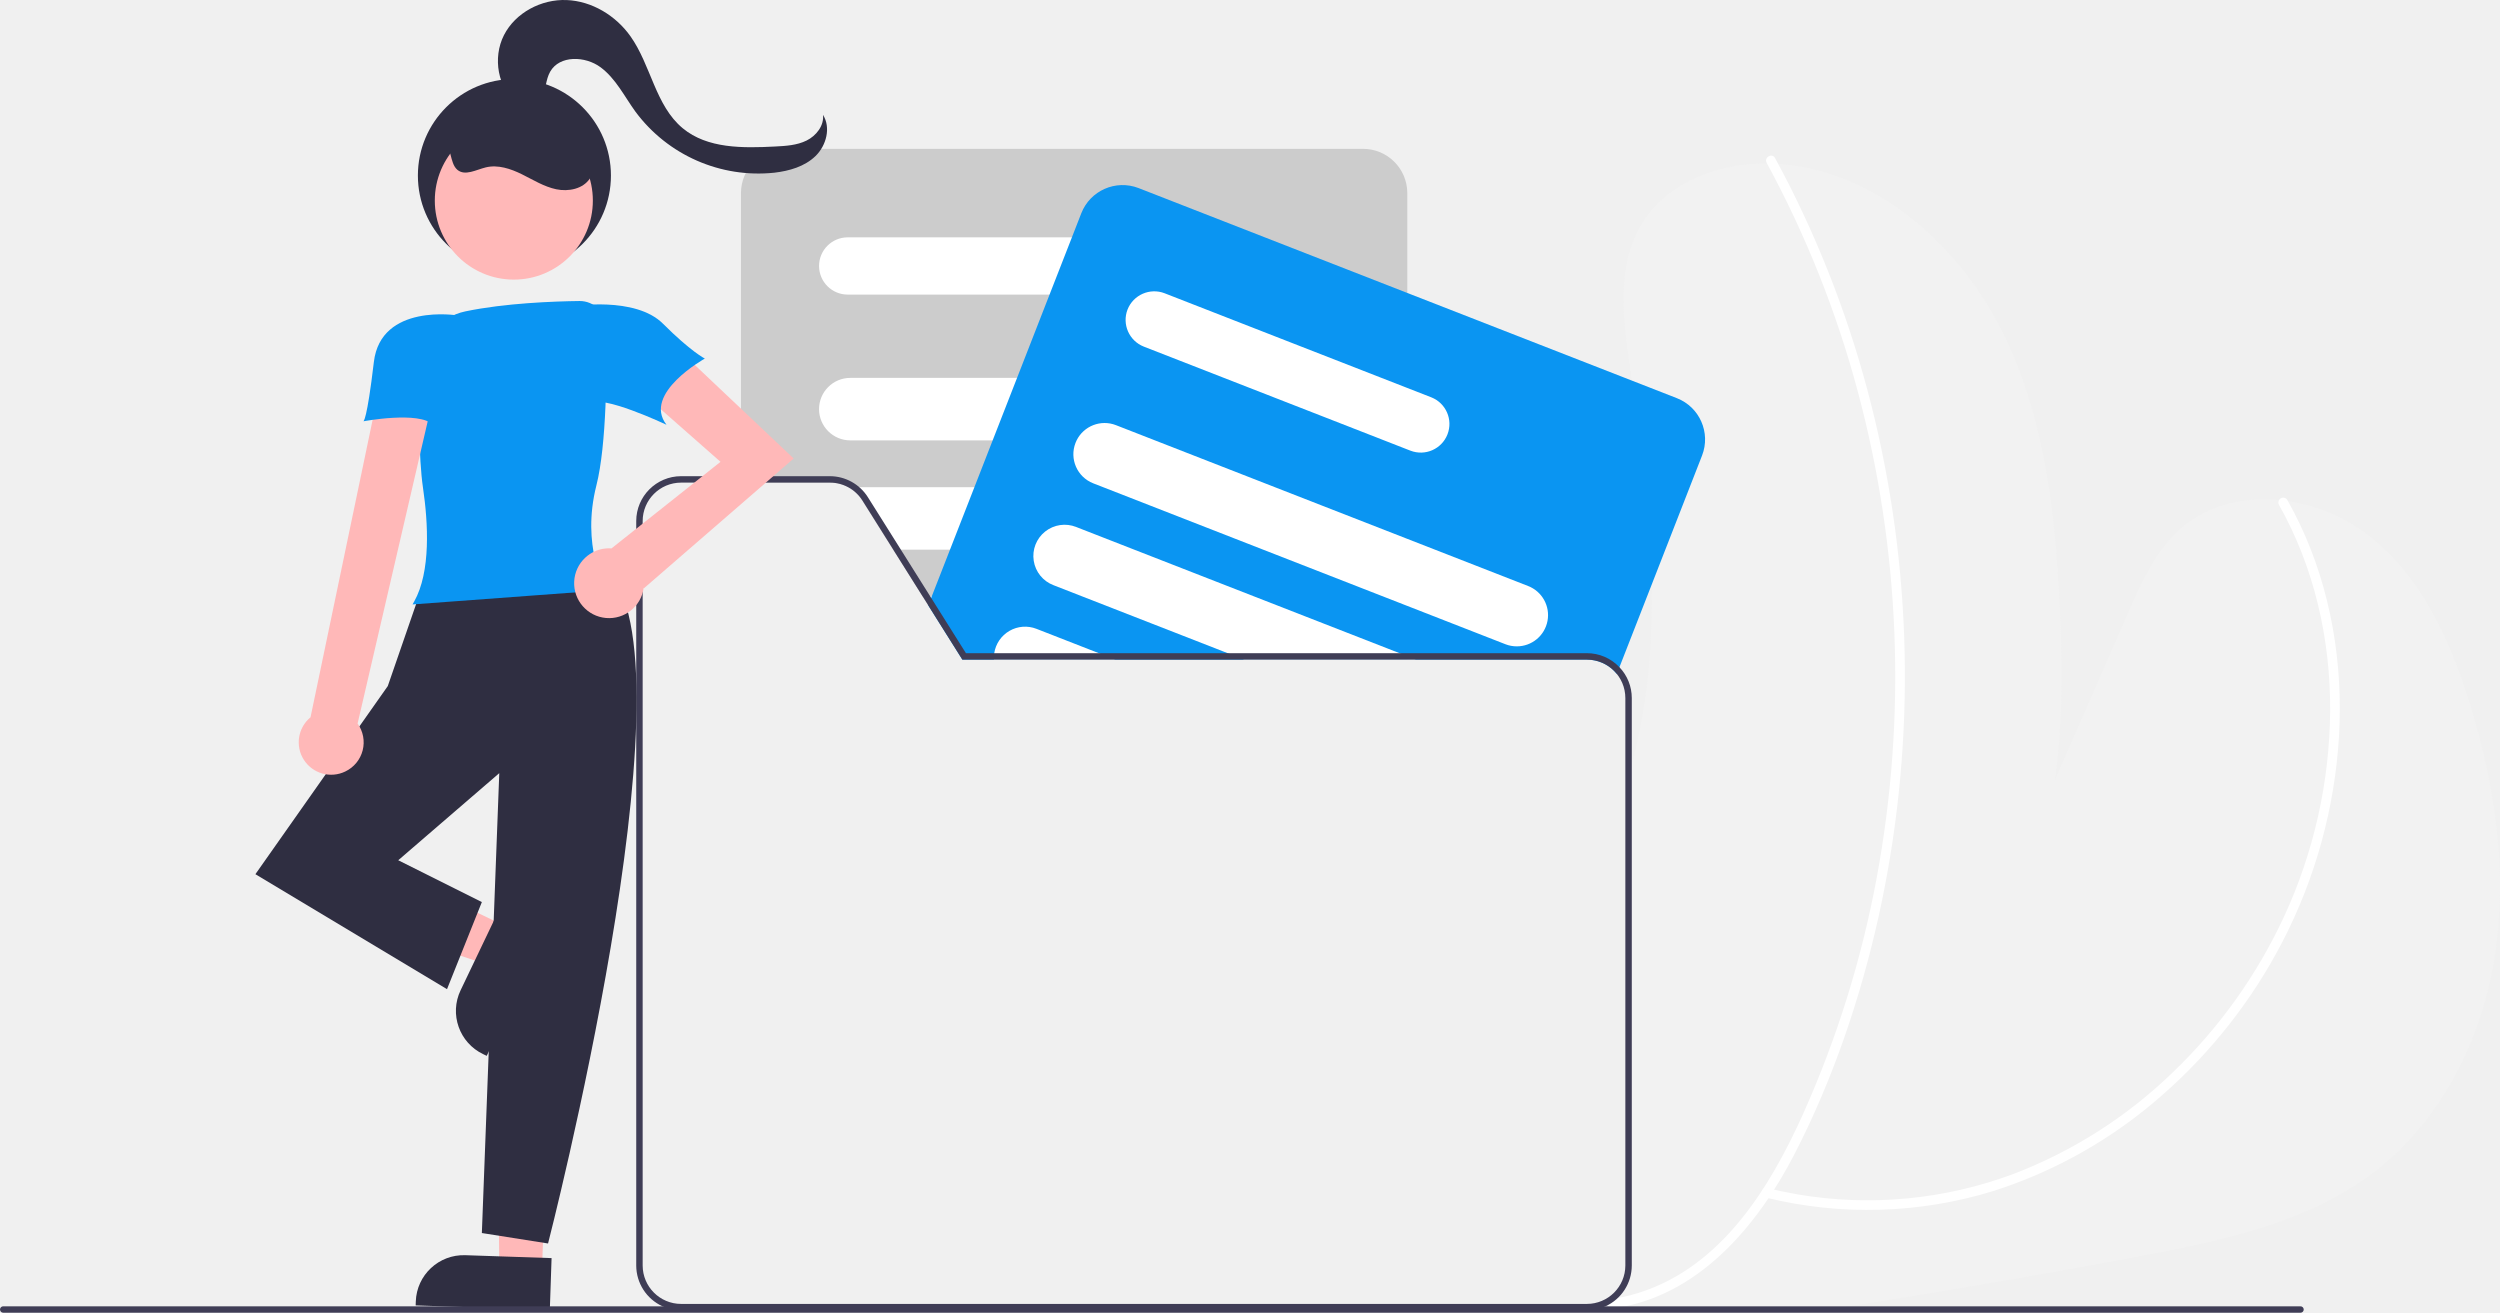
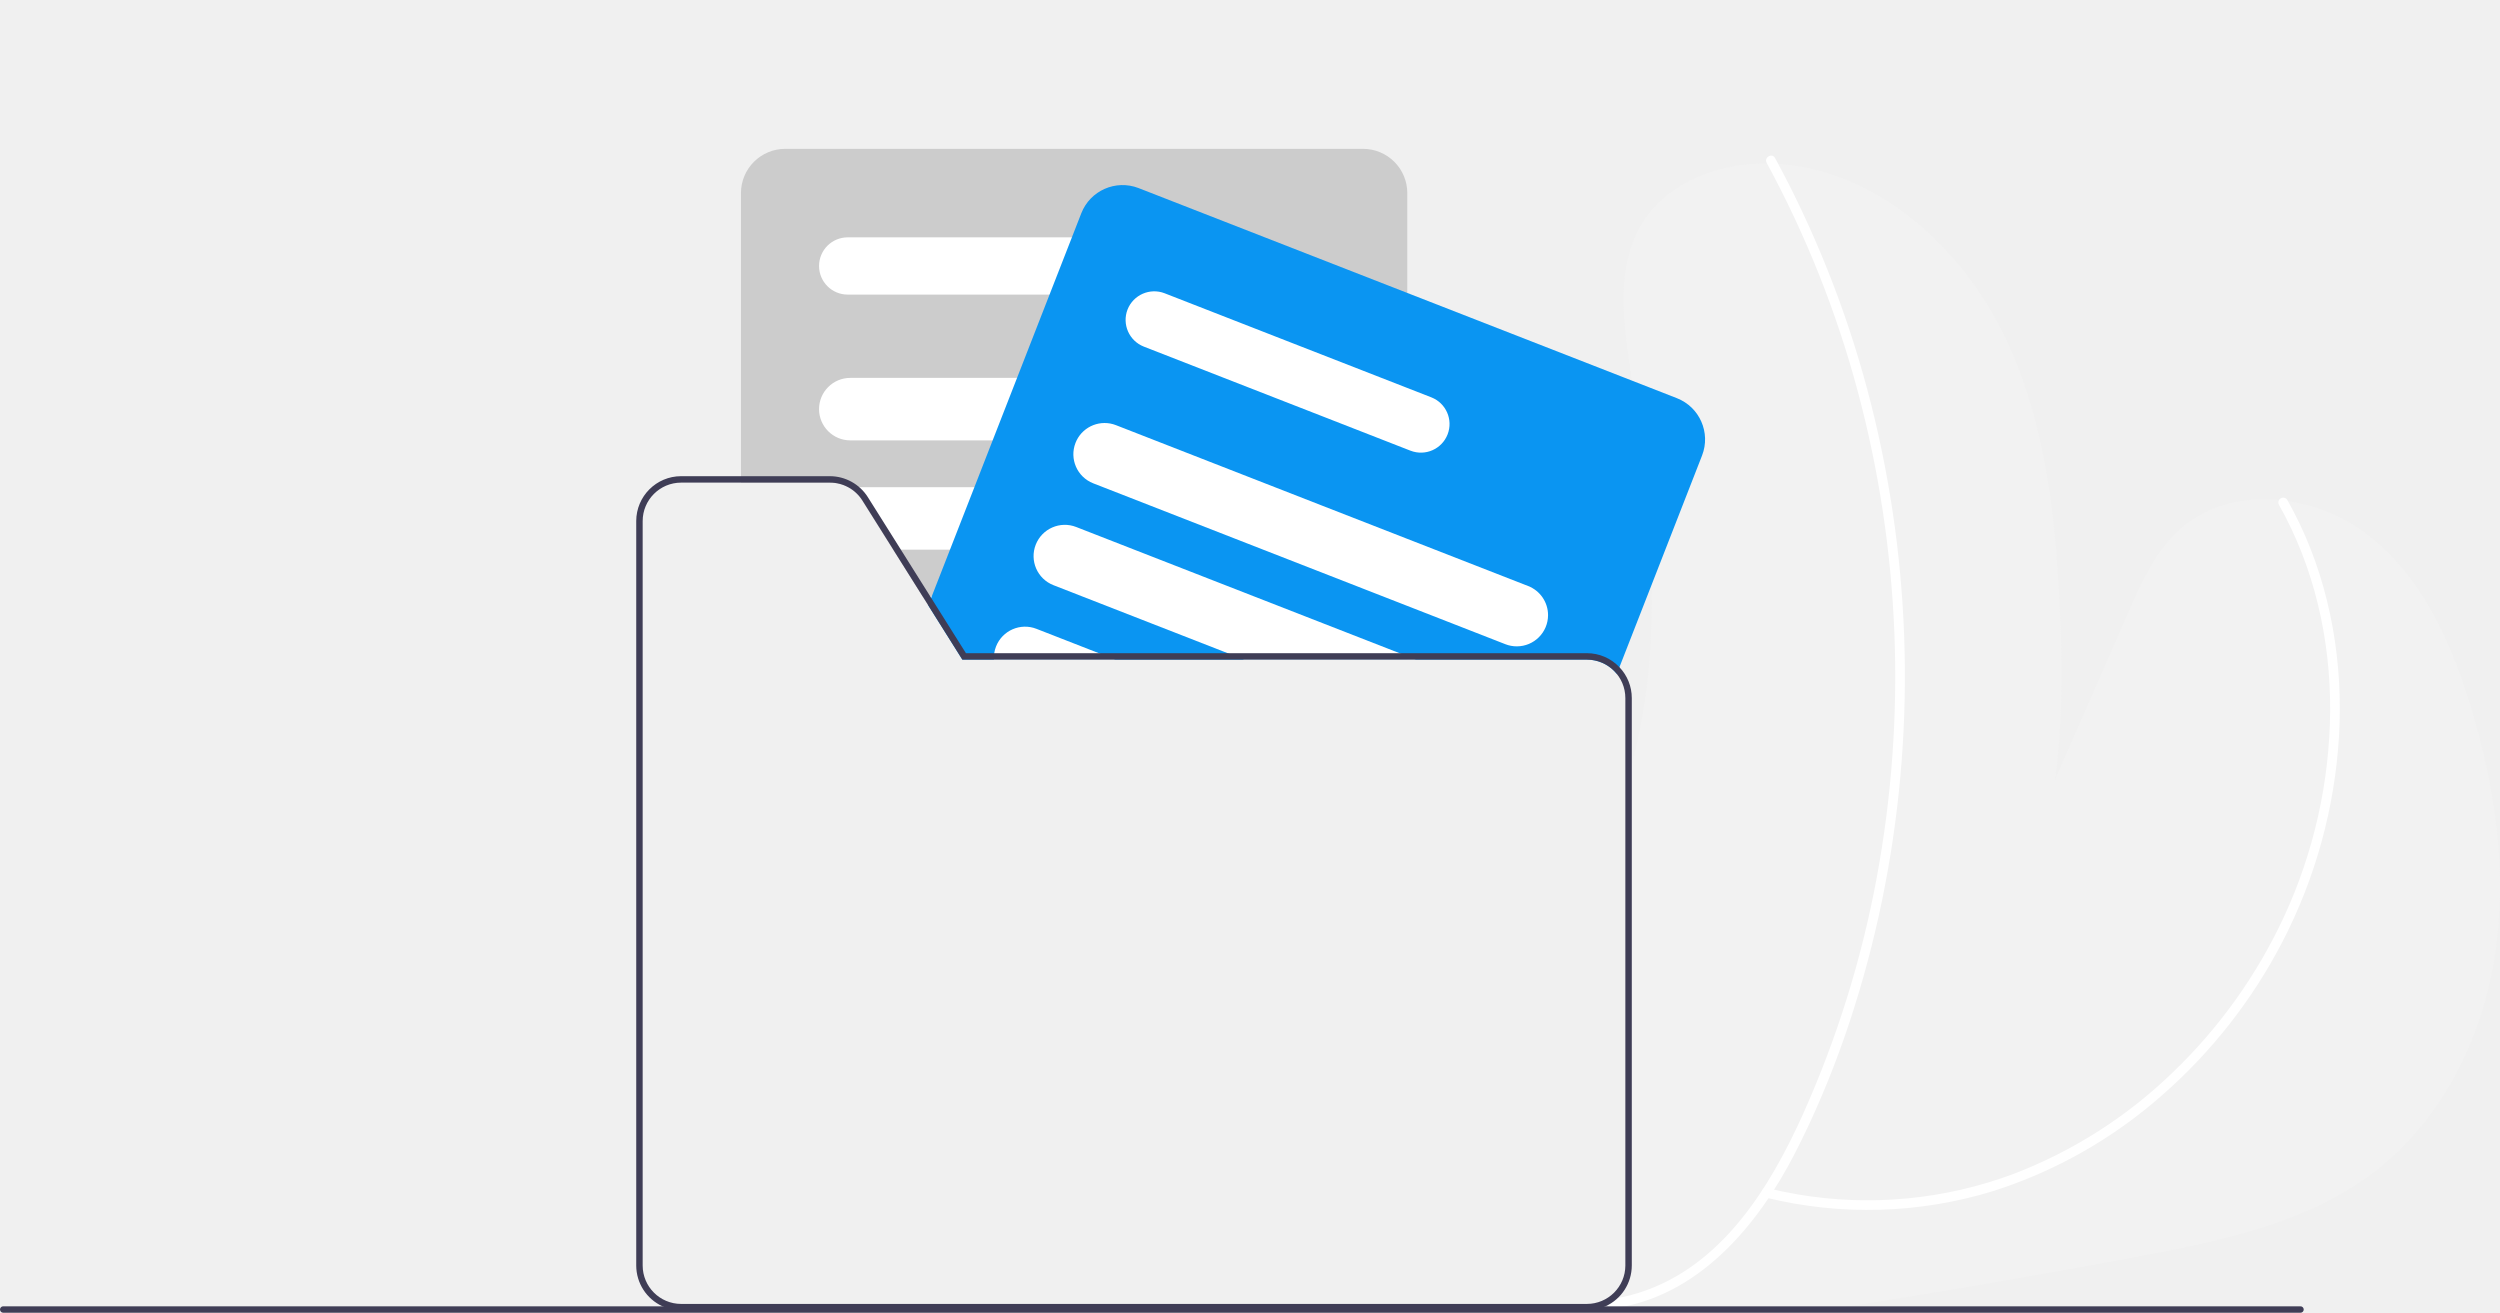
- <svg xmlns="http://www.w3.org/2000/svg" data-name="Layer 1" width="777.001" height="407.998" viewBox="0 0 777.001 407.998">
-   <path d="M986.85,543.399c-4.07,25.87-16.68,50.98-37.49,66.87-20.48,15.65-46.72,21.21-72.05,25.99q-45.57,8.61-91.39,15.74-6.495,1.035-13,2H595c-.18-.24-.37-.49-.55-.74-.29-.42-.58-.84-.86-1.26-.16-.24-.32-.49-.48-.74H704.71a11.961,11.961,0,0,0,11.95-11.94v-148.96c.72-2.26,1.39-4.53,2-6.83a180.052,180.052,0,0,0,5.53-32.71c.6-7.7.78-15.4.65-23.11-.37-21.19-3.14-42.38-6.15-63.42-.22-1.55-.45-3.11-.67-4.66-2.12-14.62-4.05-30.53,3.32-43.34,8.43-14.66,27.14-20.77,43.99-19.27,30.31,2.71,55.84,25.92,69.11,53.31,13.26,27.38,16.23,58.52,17.44,88.92.64,16.12.57,32.96-1.68,49.13q11.399-26.07,22.82-52.14c4.06-9.27,8.33-18.84,15.85-25.62,15.72-14.19,41.72-11.33,58.51,1.59,16.78,12.93,25.98,33.36,32.1,53.63C987.06,490.909,990.93,517.529,986.85,543.399Z" transform="translate(-211.4996 -246.0008)" fill="#f2f2f2" />
-   <path d="M919.798,402.887c10.992,19.468,16.035,41.792,15.915,64.07A155.087,155.087,0,0,1,921.381,530.886a160.607,160.607,0,0,1-34.467,48.299A146.332,146.332,0,0,1,837.383,610.825a129.437,129.437,0,0,1-67.211,6.387q-4.704-.808-9.339-1.96c-1.874-.462-2.674,2.43-.798,2.893A132.777,132.777,0,0,0,831.278,616.096a146.773,146.773,0,0,0,52.183-29.686,162.908,162.908,0,0,0,37.426-47.712,159.495,159.495,0,0,0,17.575-63.863c1.31-22.612-2.48-45.626-12.259-66.138q-1.777-3.728-3.814-7.323a1.501,1.501,0,0,0-2.59,1.514Z" transform="translate(-211.4996 -246.0008)" fill="#fff" />
-   <path d="M760.588,296.623a325.344,325.344,0,0,1,28.298,70.983,342.834,342.834,0,0,1,5.832,151.56,324.114,324.114,0,0,1-22.789,72.984c-10.419,23.147-25.42,47.536-51.042,55.641a53.433,53.433,0,0,1-8.86,1.981c-1.904.261-1.094,3.152.798,2.893,26.505-3.638,44.922-25.657,56.472-48.103,11.951-23.225,20.461-48.446,26.12-73.909a345.526,345.526,0,0,0-1.18-154.121,330.416,330.416,0,0,0-26.529-72.797q-2.198-4.347-4.53-8.625c-.923-1.697-3.514-.184-2.59,1.514Z" transform="translate(-211.4996 -246.0008)" fill="#fff" />
-   <path d="M635.14,292.259H455.54a13.768,13.768,0,0,0-13.75,13.75v89.99h27.64a11.879,11.879,0,0,1,10.11,5.59l9.58,15.25,9.16,14.57,1.72,2.74,10.48,16.67.12.19h138.29v-145A13.768,13.768,0,0,0,635.14,292.259Z" transform="translate(-211.4996 -246.0008)" fill="#ccc" />
-   <path d="M563.95,319.769H474.96a8.895,8.895,0,1,0,0,17.79h88.99a8.895,8.895,0,1,0,0-17.79Z" transform="translate(-211.4996 -246.0008)" fill="#fff" />
-   <path d="M613.299,363.449H475.77a9.71,9.71,0,0,0,0,19.42H613.299a9.71,9.71,0,0,0,0-19.42Z" transform="translate(-211.4996 -246.0008)" fill="#fff" />
-   <path d="M622.08,403.019a9.704,9.704,0,0,0-8.78-5.59H475.77c-.21,0-.41.01-.62.02a11.914,11.914,0,0,1,4.39,4.14l9.58,15.25H613.299a9.697,9.697,0,0,0,8.78-13.82Z" transform="translate(-211.4996 -246.0008)" fill="#fff" />
-   <path d="M622.91,439.809a9.709,9.709,0,0,0-9.61-8.4H498.28l1.72,2.74,10.48,16.67H613.299a9.599,9.599,0,0,0,5.63-1.81,9.697,9.697,0,0,0,4.07-7.9A9.245,9.245,0,0,0,622.91,439.809Z" transform="translate(-211.4996 -246.0008)" fill="#fff" />
-   <path d="M732.69,369.759l-14-5.47-69.8-27.24-83.51-32.59a13.775,13.775,0,0,0-17.81,7.82l-2.92,7.49-6.95,17.79-10.1,25.89-7.58,19.42-5.68,14.56-7.58,19.41-5.69,14.57-.16.42-.91,2.32,10.48,16.67.12.19H704.71a11.916,11.916,0,0,1,9.29,4.44l.82-2.08,10.02-25.66,15.66-40.13A13.777,13.777,0,0,0,732.69,369.759Z" transform="translate(-211.4996 -246.0008)" fill="#0a95f2" />
-   <path d="M656.37,369.499l-7.48-2.92-75.42-29.43a8.931,8.931,0,0,0-11.53,5.05,8.924,8.924,0,0,0,5.06,11.53l24.91,9.72,30.81,12.02,26.17,10.22,1.01.39a8.899,8.899,0,0,0,6.47-16.58Z" transform="translate(-211.4996 -246.0008)" fill="#fff" />
-   <path d="M686.45,428.139l-37.56-14.66-26.81-10.46-14.32-5.59-37.3-14.56-12.12-4.73a9.71,9.71,0,0,0-12.23,4.73c-.12.25-.24.51-.34.78a9.704,9.704,0,0,0,5.51,12.57l3.1,1.21,49.72,19.41,44.79,17.48,30.5,11.91a9.629,9.629,0,0,0,3.52.66,9.706,9.706,0,0,0,3.54-18.75Z" transform="translate(-211.4996 -246.0008)" fill="#fff" />
-   <path d="M648.89,449.949l-2.41-.94-23.57-9.2-21.53-8.4-37.34-14.57-18.06-7.05a9.708,9.708,0,1,0-7.05,18.09l9.04,3.53,45.1,17.6,4.64,1.81.48.19h53.41Z" transform="translate(-211.4996 -246.0008)" fill="#fff" />
-   <path d="M557.66,450.819l-4.64-1.81-19.39-7.57a9.695,9.695,0,0,0-13.12,7.57,9.201,9.201,0,0,0-.11,1.81,1.121,1.121,0,0,0,.01.19h37.74Z" transform="translate(-211.4996 -246.0008)" fill="#fff" />
-   <path d="M597.71,450.819l-4.64-1.81H520.509a9.201,9.201,0,0,0-.11,1.81h-9.92l.12.19h87.59Zm0,0h-87.23l.12.19h87.59Zm0,0h-87.23l.12.19h87.59Zm.48.19-.48-.19h-87.23l.12.19Zm-175.01,200.25a11.958,11.958,0,0,1-11.94-11.94v-231.37a11.96,11.96,0,0,1,11.94-11.95h18.61v-2H423.18a13.966,13.966,0,0,0-13.94,13.95v231.37a13.95,13.95,0,0,0,8.17,12.68H593.589c-.16-.24-.32-.49-.48-.74Zm291.64-197.89a13.878,13.878,0,0,0-10.11-4.36h-193l-10.8-17.18-.26-.42-9.16-14.57-10.26-16.32a13.976,13.976,0,0,0-11.8-6.52h-46.25a13.966,13.966,0,0,0-13.94,13.95v231.37a13.95,13.95,0,0,0,8.17,12.68,13.749,13.749,0,0,0,5.77,1.26H704.71a13.798,13.798,0,0,0,5.78-1.26,13.951,13.951,0,0,0,8.17-12.68v-176.36A13.87,13.87,0,0,0,714.819,453.369Zm1.84,185.95a11.961,11.961,0,0,1-11.95,11.94H423.18a11.958,11.958,0,0,1-11.94-11.94v-231.37a11.96,11.96,0,0,1,11.94-11.95h46.25a11.879,11.879,0,0,1,10.11,5.59l9.58,15.25,9.16,14.57,1.72,2.74,10.48,16.67.12.19H704.71a11.96,11.96,0,0,1,11.95,11.95Zm-118.95-188.5h-87.23l.12.19h87.59Zm0,0h-87.23l.12.19h87.59Zm0,0h-87.23l.12.19h87.59Zm0,0-4.64-1.81H511.71l-10.8-17.18-.91,2.32,10.48,16.67.12.19h87.59Z" transform="translate(-211.4996 -246.0008)" fill="#3f3d56" />
-   <polygon points="156.928 287.77 151.2 299.746 102.283 283.352 110.736 265.677 156.928 287.77" fill="#ffb8b8" />
-   <path d="M358.53,543.805h26.834a0,0,0,0,1,0,0v16.119a0,0,0,0,1,0,0h-41.721a0,0,0,0,1,0,0v-1.233A14.887,14.887,0,0,1,358.53,543.805Z" transform="translate(-502.1221 396.5711) rotate(-64.4384)" fill="#2f2e41" />
-   <polygon points="168.459 394.715 155.192 394.267 154.633 342.623 170.186 343.541 168.459 394.715" fill="#ffb8b8" />
-   <path d="M355.835,636.313h26.834a0,0,0,0,1,0,0v16.119a0,0,0,0,1,0,0h-41.721a0,0,0,0,1,0,0v-1.233A14.887,14.887,0,0,1,355.835,636.313Z" transform="translate(-189.5575 -257.8387) rotate(1.93309)" fill="#2f2e41" />
-   <path d="M401.324,424.579s-40.605-10.287-59.013,4.873l-10.287,29.777-41.146,58.471,59.554,35.732,10.828-27.07-25.987-12.994,31.401-27.07-5.414,142.93,20.573,3.248S427.311,455.981,401.324,424.579Z" transform="translate(-211.4996 -246.0008)" fill="#2f2e41" />
-   <path d="M339.721,433.856l.495-.88c5.217-9.275,4.372-24.378,2.744-35.414-1.363-9.244-1.322-25.535-1.048-37.573A17.891,17.891,0,0,1,356.173,342.768c12.353-2.571,27.517-3.115,35.457-3.211l.007.541-.007-.541a8.245,8.245,0,0,1,8.275,8.043c.242,12.964.167,36.605-3.051,49.289-4.775,18.825,2.692,31.618,2.768,31.745l.45.753Z" transform="translate(-211.4996 -246.0008)" fill="#0a95f2" />
-   <path d="M318.834,485.774a10.025,10.025,0,0,0,3.811-14.892l22.916-98.818H328.235l-20.224,96.871A10.079,10.079,0,0,0,318.834,485.774Z" transform="translate(-211.4996 -246.0008)" fill="#ffb8b8" />
-   <path d="M458.171,388.503l-38.242-36.175-10.336,14.47,25.84,22.739-33.887,26.91c-.245-.017-.489-.037-.738-.037a10.853,10.853,0,1,0,10.746,12.296l.107.107Z" transform="translate(-211.4996 -246.0008)" fill="#ffb8b8" />
-   <path d="M353.74,344.038s-23.881-3.917-26.047,14.491-3.248,18.408-3.248,18.408,17.325-3.248,21.656,1.083S353.74,344.038,353.74,344.038Z" transform="translate(-211.4996 -246.0008)" fill="#0a95f2" />
-   <path d="M389.413,341.204s19.49-3.248,28.153,5.414,12.994,10.828,12.994,10.828-19.49,10.828-11.911,20.573c0,0-20.573-9.745-23.822-6.497S389.413,341.204,389.413,341.204Z" transform="translate(-211.4996 -246.0008)" fill="#0a95f2" />
-   <path d="M372.318,278.339c-6.148-4.91-7.763-14.386-4.196-21.399s11.632-11.238,19.493-10.923,15.27,4.829,19.824,11.245c6.398,9.012,7.741,21.538,16.248,28.594,7.684,6.373,18.692,6.19,28.661,5.683,3.361-.171,6.83-.369,9.846-1.862s5.479-4.642,5.091-7.985c2.505,3.965,1.052,9.524-2.309,12.795s-8.145,4.642-12.803,5.188a47.569,47.569,0,0,1-43.151-18.933c-3.469-4.785-6.146-10.358-10.906-13.862s-12.697-3.748-15.619,1.39c-1.445,2.541-1.303,5.728-2.632,8.332s-5.645,4.008-6.925,1.379" transform="translate(-211.4996 -246.0008)" fill="#2f2e41" />
-   <circle cx="159.879" cy="54.556" r="30" fill="#2f2e41" />
-   <circle cx="159.698" cy="62.343" r="24.561" fill="#ffb8b8" />
-   <path d="M348.802,290.305c3.338.73,2.246,6.33,4.883,8.502,2.379,1.959,5.806-.056,8.801-.785,3.781-.921,7.738.428,11.229,2.148s6.856,3.854,10.664,4.655,8.322-.102,10.457-3.355c2.041-3.111,1.29-7.306-.307-10.667a24.77,24.77,0,0,0-44.442-.616" transform="translate(-211.4996 -246.0008)" fill="#2f2e41" />
-   <path d="M927.5,652.999a1.003,1.003,0,0,1-1,1h-714a1,1,0,0,1,0-2h714A1.003,1.003,0,0,1,927.5,652.999Z" transform="translate(-211.4996 -246.0008)" fill="#3f3d56" />
+ <svg xmlns="http://www.w3.org/2000/svg" version="1.1" id="Layer_1" x="0px" y="0px" width="777px" height="407.998px" viewBox="0 0 777 407.998" enable-background="new 0 0 777 407.998" xml:space="preserve">
+   <path fill="#F2F2F2" d="M775.35,297.399c-4.07,25.87-16.68,50.979-37.49,66.87c-20.48,15.649-46.72,21.21-72.05,25.989  c-30.38,5.74-60.843,10.987-91.39,15.74c-4.33,0.69-8.664,1.356-13,2H383.5c-0.181-0.24-0.371-0.49-0.551-0.74  c-0.289-0.42-0.58-0.84-0.859-1.26c-0.16-0.24-0.32-0.49-0.48-0.74h111.6c6.594-0.005,11.939-5.346,11.951-11.939v-148.96  c0.719-2.26,1.389-4.53,2-6.83c2.846-10.71,4.696-21.66,5.529-32.71c0.6-7.7,0.78-15.4,0.65-23.11  c-0.37-21.189-3.141-42.38-6.15-63.42c-0.22-1.55-0.449-3.109-0.67-4.66c-2.12-14.619-4.05-30.529,3.32-43.34  c8.43-14.66,27.14-20.77,43.99-19.27c30.31,2.71,55.84,25.92,69.109,53.31c13.26,27.38,16.23,58.521,17.439,88.92  c0.641,16.12,0.57,32.96-1.68,49.13c7.601-17.38,15.207-34.76,22.82-52.14c4.061-9.27,8.33-18.84,15.85-25.62  c15.721-14.189,41.721-11.33,58.51,1.59c16.781,12.931,25.98,33.36,32.101,53.63C775.56,244.908,779.43,271.529,775.35,297.399z" />
+   <path fill="#FFFFFF" d="M708.298,156.886c10.992,19.469,16.035,41.792,15.914,64.069c-0.17,22.088-5.056,43.884-14.331,63.93  c-8.39,18.101-20.077,34.479-34.467,48.299c-14.2,13.788-31.051,24.552-49.531,31.641c-21.444,8.037-44.637,10.24-67.211,6.387  c-3.136-0.539-6.249-1.192-9.338-1.96c-1.875-0.462-2.675,2.43-0.798,2.893c23.49,5.822,48.125,5.114,71.242-2.049  c19.253-6.194,37.02-16.301,52.183-29.687c15.352-13.422,28.046-29.605,37.426-47.712c10.263-19.823,16.25-41.58,17.575-63.863  c1.31-22.612-2.48-45.627-12.26-66.138c-1.185-2.486-2.456-4.927-3.814-7.323c-0.442-0.701-1.369-0.91-2.07-0.468  C708.151,155.326,707.924,156.192,708.298,156.886L708.298,156.886z" />
+   <path fill="#FFFFFF" d="M549.088,50.622c12.188,22.467,21.687,46.292,28.298,70.982c13.235,49.451,15.228,101.238,5.832,151.56  c-4.689,25.143-12.339,49.641-22.788,72.984c-10.419,23.147-25.42,47.536-51.042,55.641c-2.893,0.91-5.856,1.573-8.86,1.98  c-1.904,0.262-1.094,3.152,0.798,2.894c26.505-3.639,44.922-25.658,56.472-48.104c11.951-23.226,20.461-48.446,26.121-73.909  c11.215-50.808,10.812-103.492-1.181-154.122c-5.958-25.222-14.862-49.655-26.529-72.796c-1.466-2.898-2.976-5.773-4.529-8.625  C550.756,47.411,548.164,48.924,549.088,50.622z" />
+   <path fill="#CCCCCC" d="M423.64,46.259h-179.6c-7.59,0.01-13.74,6.16-13.75,13.75v89.989h27.64c4.11-0.011,7.935,2.104,10.11,5.59  l9.58,15.25l9.16,14.57l1.72,2.74l10.479,16.67l0.12,0.189h138.29v-145C437.38,52.418,431.23,46.269,423.64,46.259z" />
+   <path fill="#FFFFFF" d="M352.449,73.769H263.46c-4.913,0-8.896,3.982-8.896,8.895c0,4.913,3.982,8.896,8.896,8.896h88.989  c4.913,0,8.896-3.982,8.896-8.896C361.345,77.751,357.363,73.769,352.449,73.769z" />
+   <path fill="#FFFFFF" d="M401.799,117.448H264.27c-5.362,0-9.71,4.348-9.71,9.71c0,5.363,4.348,9.71,9.71,9.71h137.529  c5.363,0,9.711-4.347,9.711-9.71C411.51,121.796,407.162,117.448,401.799,117.448z" />
+   <path fill="#FFFFFF" d="M410.58,157.019c-1.596-3.408-5.018-5.587-8.781-5.59H264.27c-0.21,0-0.41,0.01-0.62,0.02  c1.795,0.98,3.307,2.406,4.391,4.14l9.58,15.25h124.179c5.356,0.002,9.699-4.339,9.701-9.694  C411.5,159.718,411.186,158.309,410.58,157.019z" />
+   <path fill="#FFFFFF" d="M411.41,193.809c-0.654-4.809-4.759-8.396-9.611-8.4H286.781l1.72,2.74l10.479,16.67h102.819  c2.021,0.004,3.991-0.629,5.631-1.81c2.555-1.82,4.07-4.764,4.07-7.9C411.5,194.674,411.47,194.24,411.41,193.809z" />
+   <path fill="#0A95F2" d="M521.19,123.759l-14-5.471l-69.8-27.24l-83.511-32.59c-7.077-2.746-15.042,0.751-17.81,7.82l-2.92,7.49  l-6.95,17.79l-10.1,25.89l-7.58,19.42l-5.68,14.561l-7.58,19.409l-5.69,14.57l-0.159,0.42l-0.91,2.32l10.479,16.67l0.12,0.19  h194.109c3.609-0.004,7.026,1.629,9.29,4.439l0.82-2.08l10.02-25.66l15.66-40.13C531.752,134.501,528.259,126.531,521.19,123.759z" />
+   <path fill="#FFFFFF" d="M444.869,123.498l-7.479-2.92l-75.42-29.43c-4.578-1.771-9.728,0.483-11.53,5.05  c-1.774,4.581,0.487,9.734,5.061,11.53l24.91,9.72l30.81,12.021l26.17,10.22l1.01,0.39c4.582,1.777,9.737-0.496,11.515-5.078  C451.687,130.432,449.432,125.289,444.869,123.498z" />
+   <path fill="#FFFFFF" d="M474.949,182.139l-37.56-14.66l-26.81-10.46l-14.32-5.59l-37.301-14.561l-12.119-4.729  c-4.687-1.83-9.995,0.223-12.23,4.729c-0.119,0.25-0.24,0.51-0.34,0.78c-1.95,4.992,0.517,10.619,5.508,12.569  c0.001,0,0.002,0,0.002,0.001l3.1,1.21l49.721,19.409l44.79,17.48l30.5,11.91c1.122,0.438,2.315,0.662,3.52,0.66  c5.36,0.009,9.714-4.329,9.724-9.689C481.14,187.193,478.684,183.593,474.949,182.139L474.949,182.139z" />
+   <path fill="#FFFFFF" d="M437.39,203.948l-2.41-0.939l-23.569-9.2l-21.531-8.4l-37.34-14.57l-18.06-7.05  c-4.993-1.953-10.624,0.511-12.577,5.504c-1.953,4.992,0.51,10.623,5.503,12.577c0.008,0.003,0.017,0.006,0.024,0.009l9.04,3.53  l45.1,17.601l4.64,1.81l0.48,0.19h53.41L437.39,203.948z" />
+   <path fill="#FFFFFF" d="M346.16,204.819l-4.641-1.81l-19.391-7.57c-4.984-1.953-10.609,0.506-12.563,5.491  c-0.262,0.67-0.449,1.367-0.557,2.079c-0.097,0.598-0.134,1.204-0.11,1.81c-0.002,0.063,0.001,0.127,0.011,0.19h37.739  L346.16,204.819z" />
+   <path fill="#3F3D56" d="M386.209,204.819l-4.64-1.81h-72.56c-0.097,0.598-0.134,1.204-0.11,1.81h-9.92l0.12,0.19h87.59  L386.209,204.819z M386.209,204.819H298.98l0.12,0.19h87.59L386.209,204.819z M386.209,204.819H298.98l0.12,0.19h87.59  L386.209,204.819z M386.69,205.009l-0.48-0.19H298.98l0.12,0.19H386.69z M211.68,405.259c-6.59-0.011-11.93-5.351-11.939-11.94  v-231.37c0.006-6.594,5.346-11.938,11.939-11.95h18.61v-2h-18.61c-7.696,0.015-13.931,6.254-13.939,13.95v231.37  c0.006,5.462,3.199,10.417,8.17,12.68h176.18c-0.16-0.239-0.32-0.489-0.48-0.739H211.68z M503.32,207.368  c-2.625-2.785-6.283-4.362-10.11-4.359h-193l-10.799-17.181l-0.261-0.42l-9.159-14.57l-10.261-16.319  c-2.556-4.053-7.009-6.513-11.8-6.521h-46.25c-7.696,0.015-13.931,6.254-13.939,13.95v231.37c0.006,5.462,3.199,10.417,8.17,12.68  c1.81,0.833,3.778,1.264,5.77,1.261h281.529c1.996,0.003,3.968-0.428,5.781-1.261c4.97-2.263,8.163-7.218,8.17-12.68v-176.36  C507.162,213.387,505.786,209.951,503.32,207.368z M505.16,393.319c-0.012,6.594-5.357,11.935-11.951,11.94H211.68  c-6.59-0.011-11.93-5.351-11.939-11.94v-231.37c0.006-6.594,5.346-11.938,11.939-11.95h46.25c4.11-0.011,7.935,2.104,10.11,5.59  l9.58,15.25l9.16,14.57l1.72,2.74l10.479,16.67l0.12,0.189h194.109c6.598,0.006,11.945,5.353,11.951,11.95V393.319z   M386.209,204.819H298.98l0.12,0.19h87.59L386.209,204.819z M386.209,204.819H298.98l0.12,0.19h87.59L386.209,204.819z   M386.209,204.819H298.98l0.12,0.19h87.59L386.209,204.819z M386.209,204.819l-4.64-1.81h-81.36l-10.799-17.181l-0.91,2.32  l10.479,16.67l0.12,0.19h87.59L386.209,204.819z" />
+   <path fill="#3F3D56" d="M716,406.998c-0.002,0.552-0.449,0.998-1,1H1c-0.553,0-1-0.447-1-1c0-0.552,0.447-1,1-1h714  C715.551,406,715.998,406.447,716,406.998z" />
</svg>
